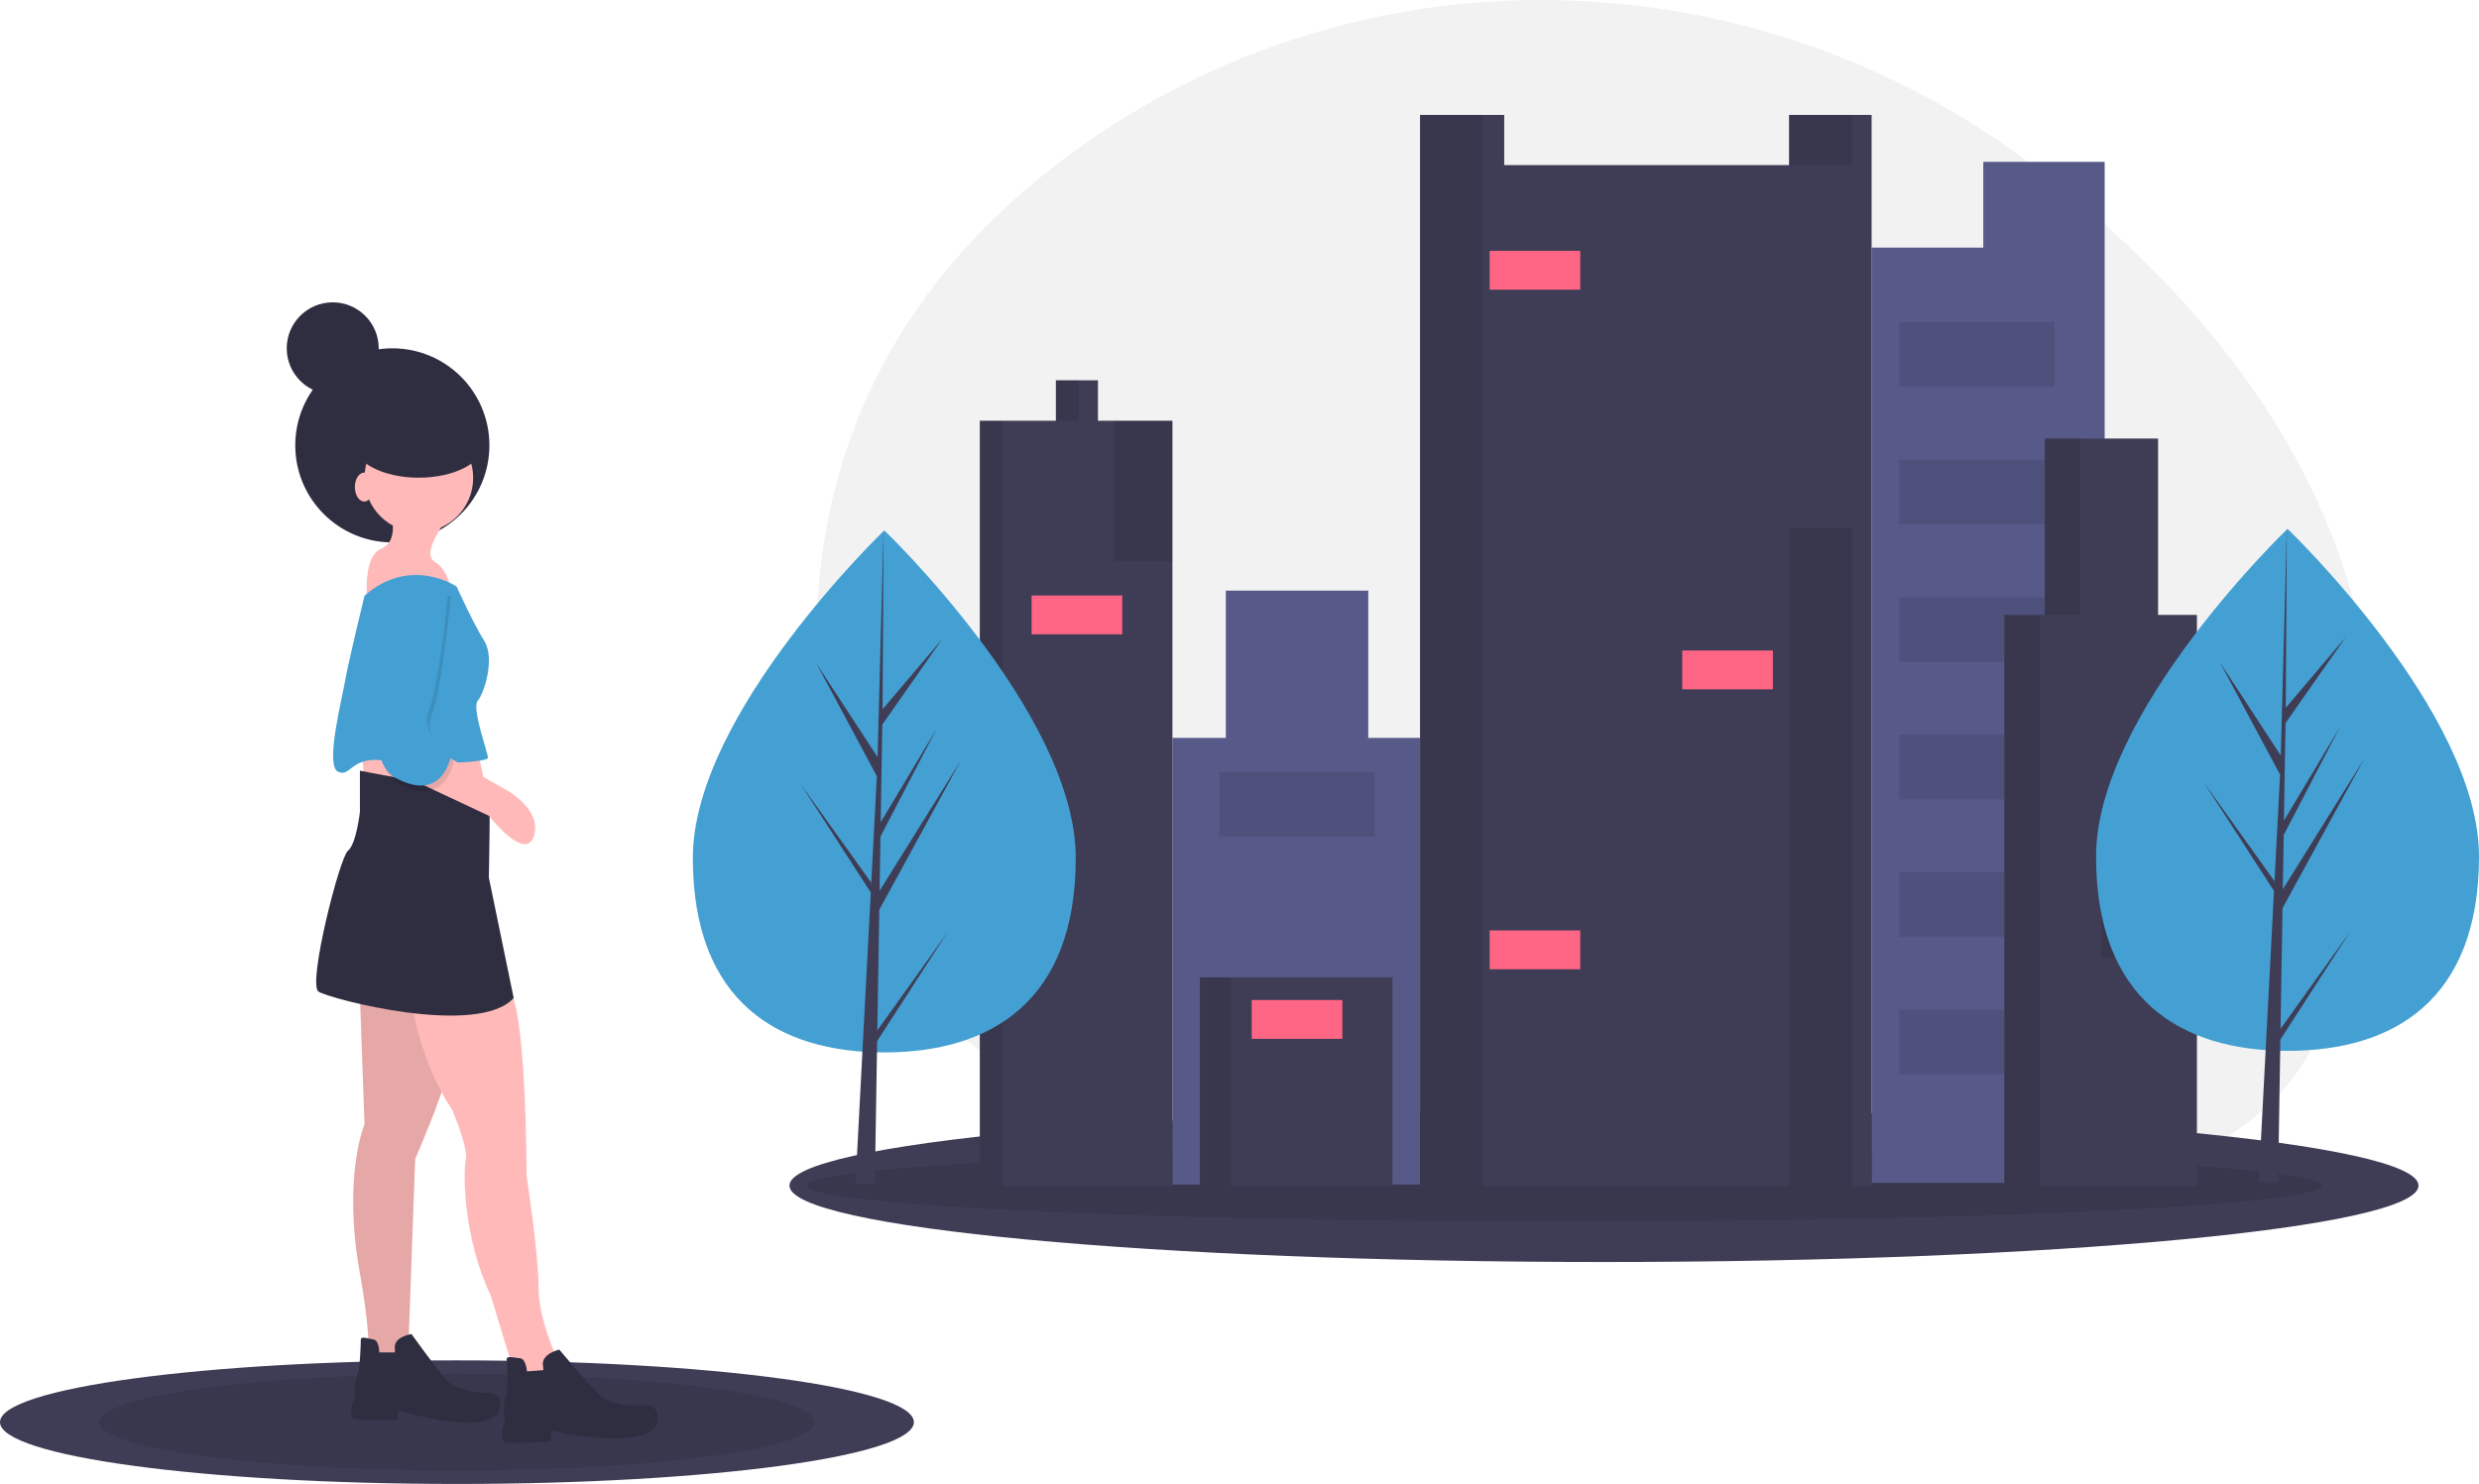
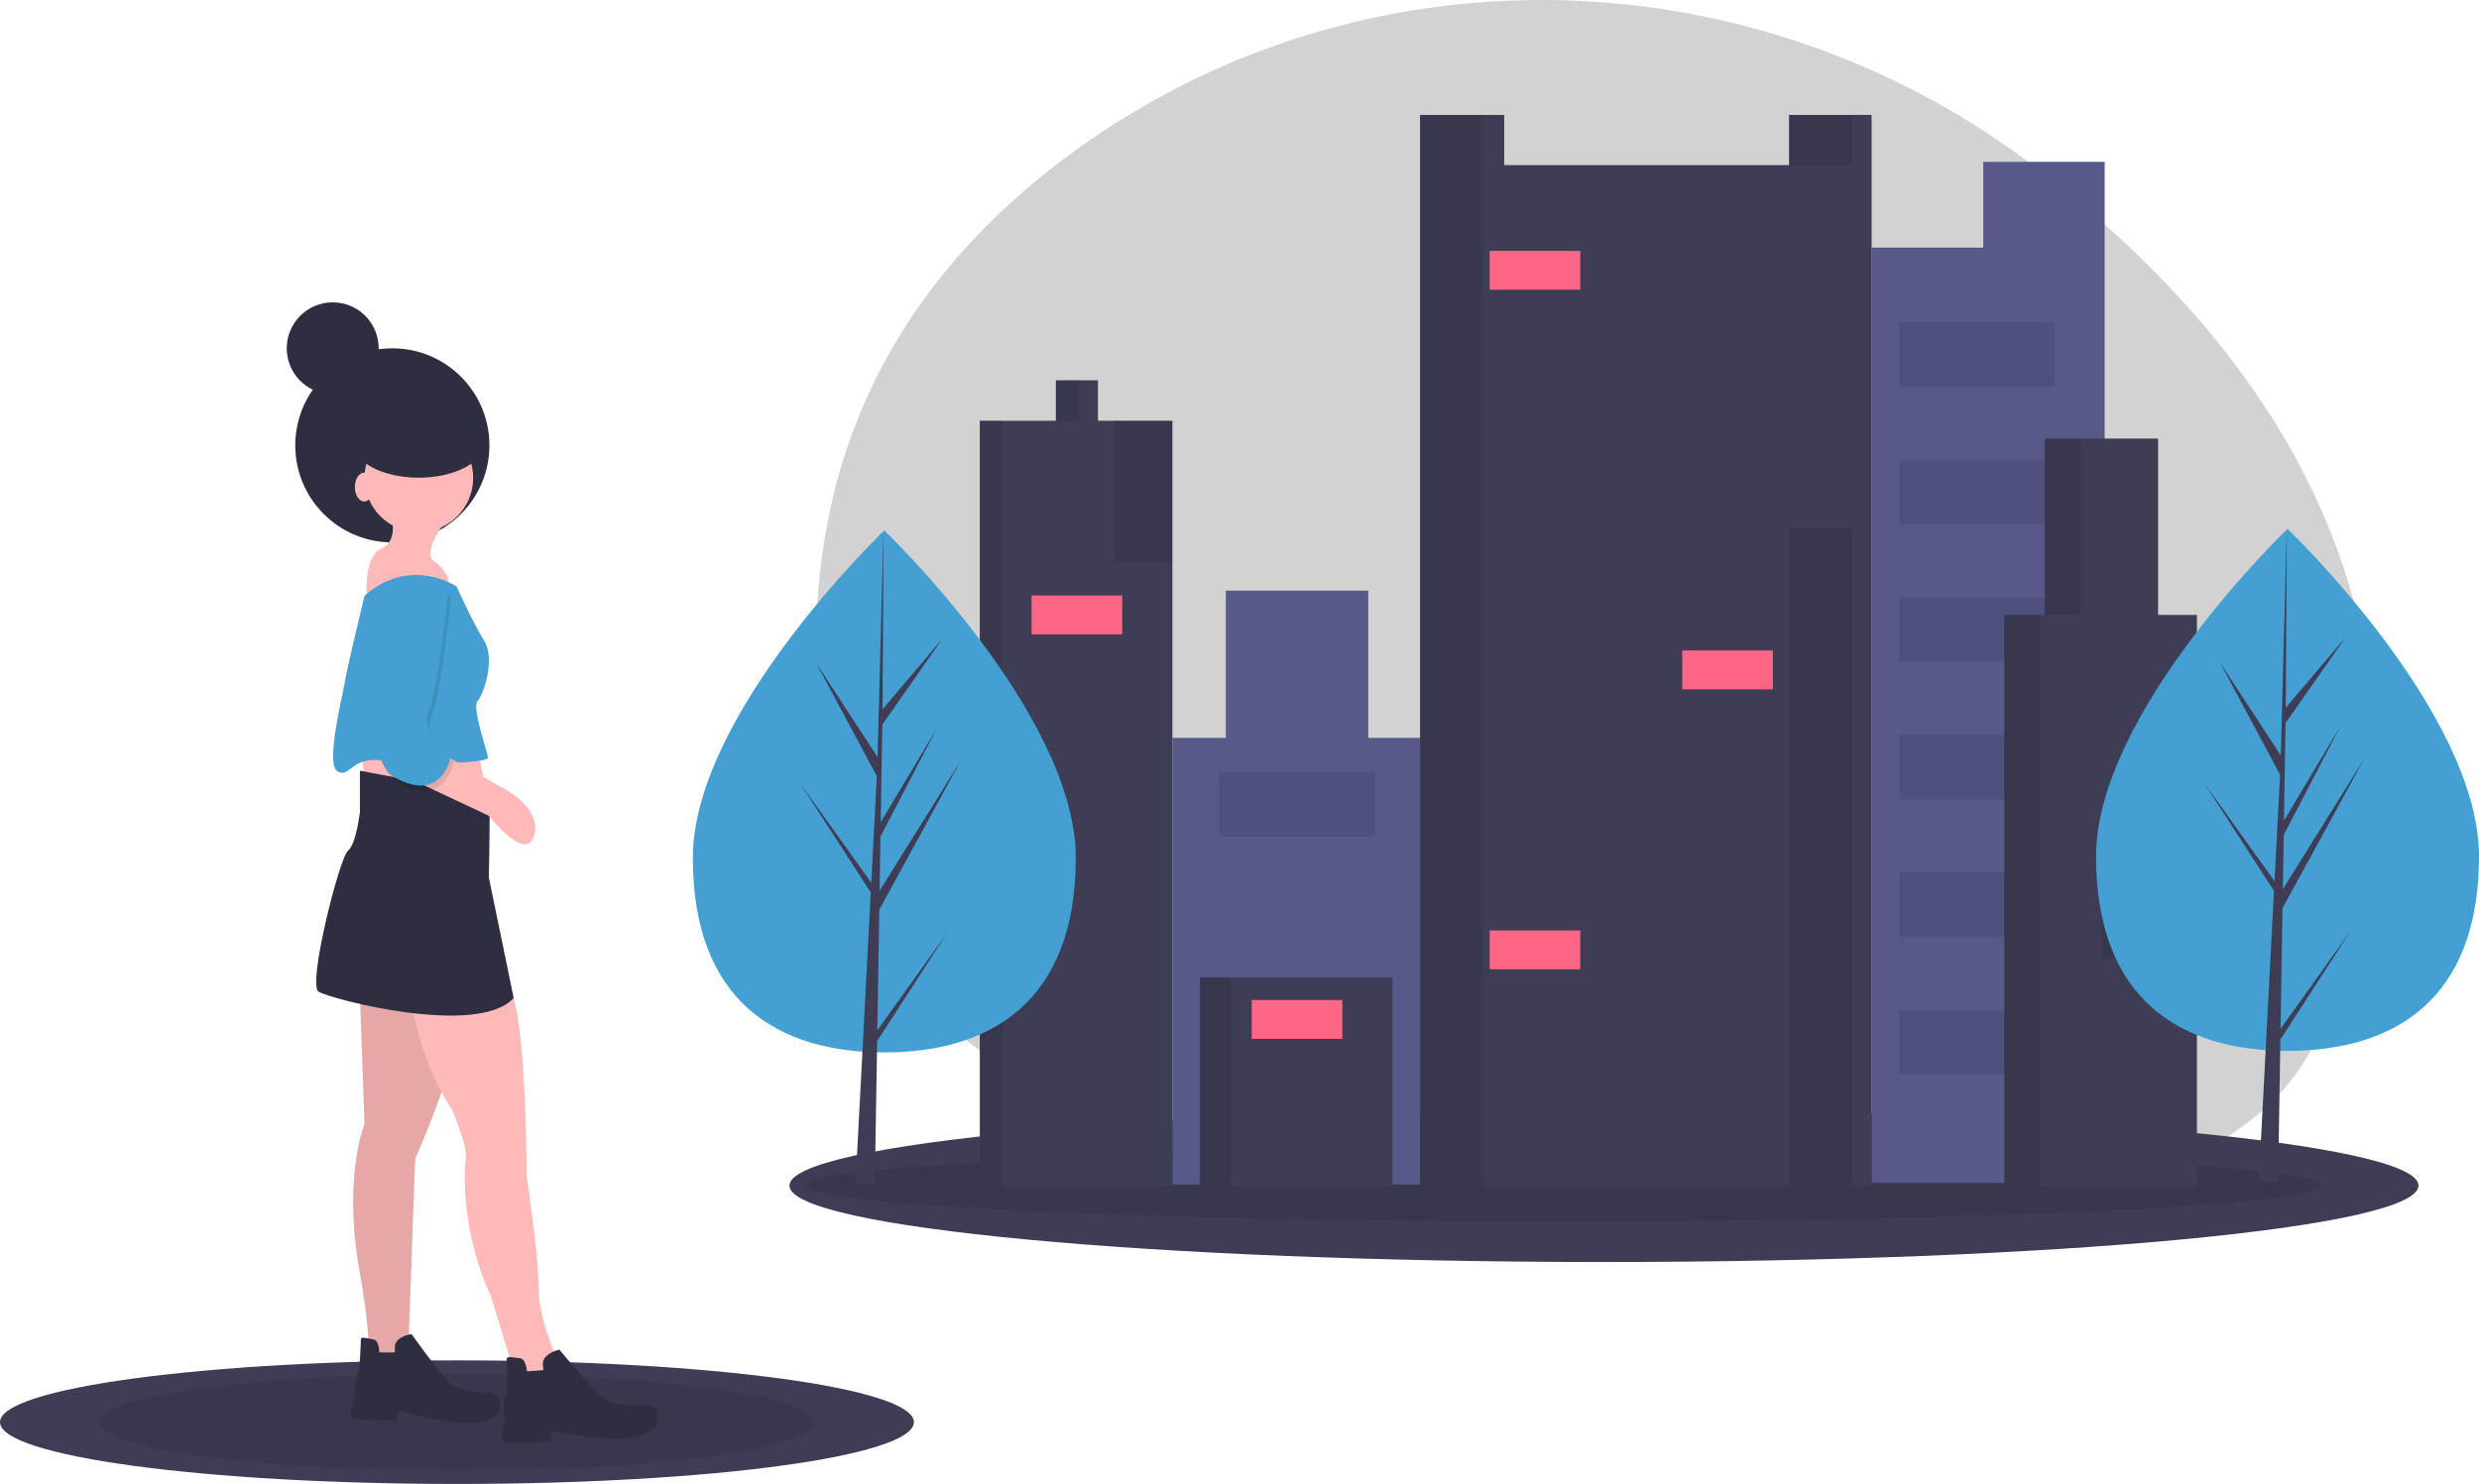
<svg xmlns="http://www.w3.org/2000/svg" data-name="Layer 1" width="1123" height="672.431" viewBox="0 0 1123 672.431">
-   <path d="M962.121,190.788C833.082,91.324,653.559,87.26,522.589,184.172,453.354,235.403,399.68,313.782,409.445,433.122c3.451,42.212,13.058,76.842,27.072,105.191,56.765,114.923,289.912,110.498,302.86,110.481q12.583-.013,25.166.563a551.942,551.942,0,0,1,87.406,11.051c41.054,8.557,93.318,12.856,140.014-3.35a162.301,162.301,0,0,0,23.059-10.026c25.662-13.637,54.388-26.669,71.183-59.015,12.621-24.276,21.816-54.716,26.241-92.629C1128.553,357.312,1048.074,257.042,962.121,190.788Z" transform="translate(-38.5 -113.7846)" fill="#f2f2f2" />
+   <path d="M962.121,190.788C833.082,91.324,653.559,87.26,522.589,184.172,453.354,235.403,399.68,313.782,409.445,433.122c3.451,42.212,13.058,76.842,27.072,105.191,56.765,114.923,289.912,110.498,302.86,110.481q12.583-.013,25.166.563a551.942,551.942,0,0,1,87.406,11.051c41.054,8.557,93.318,12.856,140.014-3.35a162.301,162.301,0,0,0,23.059-10.026c25.662-13.637,54.388-26.669,71.183-59.015,12.621-24.276,21.816-54.716,26.241-92.629C1128.553,357.312,1048.074,257.042,962.121,190.788Z" transform="translate(-38.5 -113.7846)" fill="#d2d2d2" />
  <ellipse cx="726.608" cy="537.225" rx="368.989" ry="34.637" fill="#3f3d56" />
  <ellipse cx="708.583" cy="537.225" rx="343.188" ry="16.258" opacity="0.1" />
  <polygon points="898.439 73.342 898.439 112.201 847.849 112.201 847.849 535.988 953.429 535.988 953.429 128.332 953.429 112.201 953.429 73.342 898.439 73.342" fill="#575a89" />
  <polygon points="619.825 334.359 619.825 267.639 555.304 267.639 555.304 334.359 531.109 334.359 531.109 536.721 643.287 536.721 643.287 334.359 619.825 334.359" fill="#575a89" />
  <rect x="543.573" y="442.872" width="87.25" height="94.582" fill="#3f3d56" />
  <rect x="543.573" y="442.872" width="13.931" height="94.582" opacity="0.1" />
  <polygon points="810.456 52.079 810.456 74.808 681.413 74.808 681.413 52.079 643.287 52.079 643.287 537.454 847.849 537.454 847.849 52.079 810.456 52.079" fill="#3f3d56" />
  <rect x="810.456" y="52.079" width="28.595" height="22.729" opacity="0.1" />
  <rect x="643.287" y="52.079" width="28.595" height="485.375" opacity="0.1" />
  <polygon points="497.382 190.653 497.382 172.323 478.319 172.323 478.319 190.653 443.858 190.653 443.858 537.454 531.109 537.454 531.109 190.653 497.382 190.653" fill="#3f3d56" />
  <rect x="478.319" y="172.323" width="10.265" height="18.33" opacity="0.1" />
  <rect x="443.858" y="190.653" width="10.265" height="346.801" opacity="0.1" />
  <rect x="810.456" y="239.044" width="28.595" height="298.41" opacity="0.1" />
  <rect x="504.714" y="190.653" width="26.395" height="63.788" opacity="0.1" />
  <rect x="674.815" y="113.668" width="41.059" height="17.597" fill="#ff6584" />
  <rect x="762.065" y="294.767" width="41.059" height="17.597" fill="#ff6584" />
  <rect x="674.815" y="421.609" width="41.059" height="17.597" fill="#ff6584" />
  <rect x="467.321" y="269.838" width="41.059" height="17.597" fill="#ff6584" />
  <rect x="567.035" y="453.137" width="41.059" height="17.597" fill="#ff6584" />
  <rect x="552.371" y="349.756" width="70.387" height="29.328" opacity="0.1" />
  <rect x="860.313" y="145.928" width="70.387" height="29.328" opacity="0.1" />
  <rect x="860.313" y="208.25" width="70.387" height="29.328" opacity="0.1" />
  <rect x="860.313" y="270.571" width="70.387" height="29.328" opacity="0.1" />
  <rect x="860.313" y="332.893" width="70.387" height="29.328" opacity="0.1" />
  <rect x="860.313" y="395.214" width="70.387" height="29.328" opacity="0.1" />
  <rect x="860.313" y="457.536" width="70.387" height="29.328" opacity="0.1" />
  <polygon points="977.624 278.636 977.624 198.718 926.3 198.718 926.3 278.636 907.97 278.636 907.97 537.454 995.221 537.454 995.221 278.636 977.624 278.636" fill="#3f3d56" />
  <rect x="926.3" y="198.718" width="16.13" height="79.918" opacity="0.1" />
  <rect x="907.97" y="278.636" width="16.13" height="258.818" opacity="0.1" />
  <rect x="951.962" y="408.412" width="43.258" height="25.662" opacity="0.1" />
  <rect x="953.429" y="370.286" width="41.059" height="17.597" fill="#ff6584" />
  <path d="M1161.5,501.835c0,65.321-38.832,88.129-86.735,88.129s-86.735-22.808-86.735-88.129,86.735-148.42,86.735-148.42S1161.5,436.514,1161.5,501.835Z" transform="translate(-38.5 -113.7846)" fill="#44a0d2" />
  <polygon points="1033.106 466.187 1033.994 411.519 1070.962 343.887 1034.133 402.943 1034.533 378.362 1060.011 329.431 1034.638 371.858 1034.638 371.858 1035.357 327.648 1062.639 288.692 1035.469 320.696 1035.918 239.63 1033.098 346.946 1033.33 342.519 1005.591 300.06 1032.885 351.018 1030.3 400.393 1030.223 399.082 998.246 354.4 1030.127 403.712 1029.803 409.887 1029.745 409.979 1029.772 410.486 1023.215 535.755 1031.976 535.755 1033.027 471.051 1064.83 421.861 1033.106 466.187" fill="#3f3d56" />
  <path d="M525.827,502.542c0,65.321-38.832,88.129-86.735,88.129s-86.735-22.808-86.735-88.129,86.735-148.42,86.735-148.42S525.827,437.221,525.827,502.542Z" transform="translate(-38.5 -113.7846)" fill="#44a0d2" />
  <polygon points="397.433 466.894 398.321 412.226 435.29 344.594 398.461 403.65 398.86 379.069 424.338 330.138 398.966 372.564 398.966 372.565 399.684 328.355 426.967 289.399 399.797 321.403 400.246 240.337 397.425 347.653 397.657 343.226 369.918 300.767 397.212 351.724 394.628 401.099 394.551 399.789 362.573 355.107 394.454 404.419 394.131 410.593 394.073 410.686 394.099 411.193 387.542 536.461 396.303 536.461 397.354 471.758 429.157 422.568 397.433 466.894" fill="#3f3d56" />
  <ellipse cx="207" cy="644.431" rx="207" ry="28" fill="#3f3d56" />
  <ellipse cx="207" cy="644.431" rx="162" ry="21.913" opacity="0.1" />
  <circle cx="177.73" cy="201.804" r="43.973" fill="#2f2e41" />
  <circle cx="189.739" cy="216.554" r="24.611" fill="#ffb9b9" />
  <path d="M214.474,343.27s6.257,15.017-3.337,19.188-5.84,28.783-5.84,28.783L242.839,383.315s0-10.428-7.508-15.017S245.342,343.27,245.342,343.27Z" transform="translate(-38.5 -113.7846)" fill="#ffb9b9" />
  <polygon points="163.877 340.444 165.128 354.21 221.442 363.804 216.019 338.359 163.877 340.444" fill="#ffb9b9" />
  <path d="M201.542,564.771l2.086,58.399s-10.011,23.777-2.086,67.576,2.086,55.897,2.086,55.897l28.365,3.754L230.325,734.129l-6.674-14.183,2.92-80.925s12.931-30.034,13.348-35.874-.834-48.388-.834-48.388Z" transform="translate(-38.5 -113.7846)" fill="#ffb9b9" />
  <path d="M201.542,564.771l2.086,58.399s-10.011,23.777-2.086,67.576,2.086,55.897,2.086,55.897l28.365,3.754L230.325,734.129l-6.674-14.183,2.92-80.925s12.931-30.034,13.348-35.874-.834-48.388-.834-48.388Z" transform="translate(-38.5 -113.7846)" opacity="0.1" />
  <path d="M210.302,726.62s0-5.423-2.503-5.84-5.84-1.669-5.84,0-.417,13.348-1.251,15.017-2.503,7.926-1.251,10.428c0,0-3.754,9.594-.834,10.428s19.606.834,19.606.834l.834-4.589s37.125,11.68,45.051,1.251c0,0,3.754-7.508-2.92-9.177,0,0-15.017.417-20.44-5.84S224.902,718.278,224.902,718.278s-8.343,1.251-7.508,6.674v1.669Z" transform="translate(-38.5 -113.7846)" fill="#2f2e41" />
  <path d="M224.485,566.022s4.171,29.2,18.771,50.474c0,0,7.508,17.52,6.257,22.943s-1.251,35.04,11.263,61.319l11.68,38.377,5.84,13.766,10.011,4.171,16.268,1.251-9.177-19.188-4.589-10.011s-8.343-17.103-8.343-32.12-5.423-50.474-5.423-50.474,0-80.091-8.76-85.096S224.485,566.022,224.485,566.022Z" transform="translate(-38.5 -113.7846)" fill="#ffb9b9" />
  <path d="M205.714,463.823l-4.171-.834V481.76s-1.669,14.6-5.423,17.52S177.765,559.765,182.771,563.102s72.165,20.857,88.433,2.92l-11.263-54.645s.834-37.542,0-37.542S205.714,463.823,205.714,463.823Z" transform="translate(-38.5 -113.7846)" fill="#2f2e41" />
  <path d="M245.342,379.561s-20.857-14.183-41.714,4.171c0,0-7.508,30.868-8.76,38.377s-9.177,38.377-3.337,41.297,5.84-7.091,20.857-5.006,47.137,1.251,47.137-1.251-7.508-22.525-4.589-25.863,7.926-19.188,2.92-27.114S245.342,379.561,245.342,379.561Z" transform="translate(-38.5 -113.7846)" fill="#44a0d2" />
  <path d="M218.228,463.823l41.714,19.606s16.686,21.274,20.44,9.177-12.514-20.857-12.514-20.857L239.919,455.897l-21.691,7.091Z" transform="translate(-38.5 -113.7846)" fill="#ffb9b9" />
  <path d="M221.148,383.732s-23.777,73.416-2.086,85.096,25.028-10.428,25.028-10.428-14.6-9.177-10.011-20.44,8.76-54.228,8.76-54.228Z" transform="translate(-38.5 -113.7846)" opacity="0.1" />
  <path d="M219.896,381.23s-23.777,73.416-2.086,85.096S242.839,455.897,242.839,455.897s-14.6-9.177-10.011-20.44,8.76-54.228,8.76-54.228Z" transform="translate(-38.5 -113.7846)" fill="#44a0d2" />
  <path d="M277.225,735.196s-.419-5.68-3.072-5.923-6.245-1.297-6.117.451.594,14.013-.151,15.825-2.01,8.494-.506,11.019c0,0-3.191,10.339-.069,10.987s20.599-.64,20.599-.64l.52-4.87s39.786,9.367,47.282-2.167c0,0,3.352-8.154-3.767-9.386,0,0-15.696,1.596-21.859-4.539s-18.212-20.621-18.212-20.621-8.641,1.955-7.349,7.57l.129,1.748Z" transform="translate(-38.5 -113.7846)" fill="#2f2e41" />
  <ellipse cx="189.687" cy="200.647" rx="29.701" ry="15.815" fill="#2f2e41" />
  <ellipse cx="165" cy="220.705" rx="4.243" ry="6.557" fill="#ffb9b9" />
  <circle cx="150.728" cy="157.83" r="20.83" fill="#2f2e41" />
</svg>
